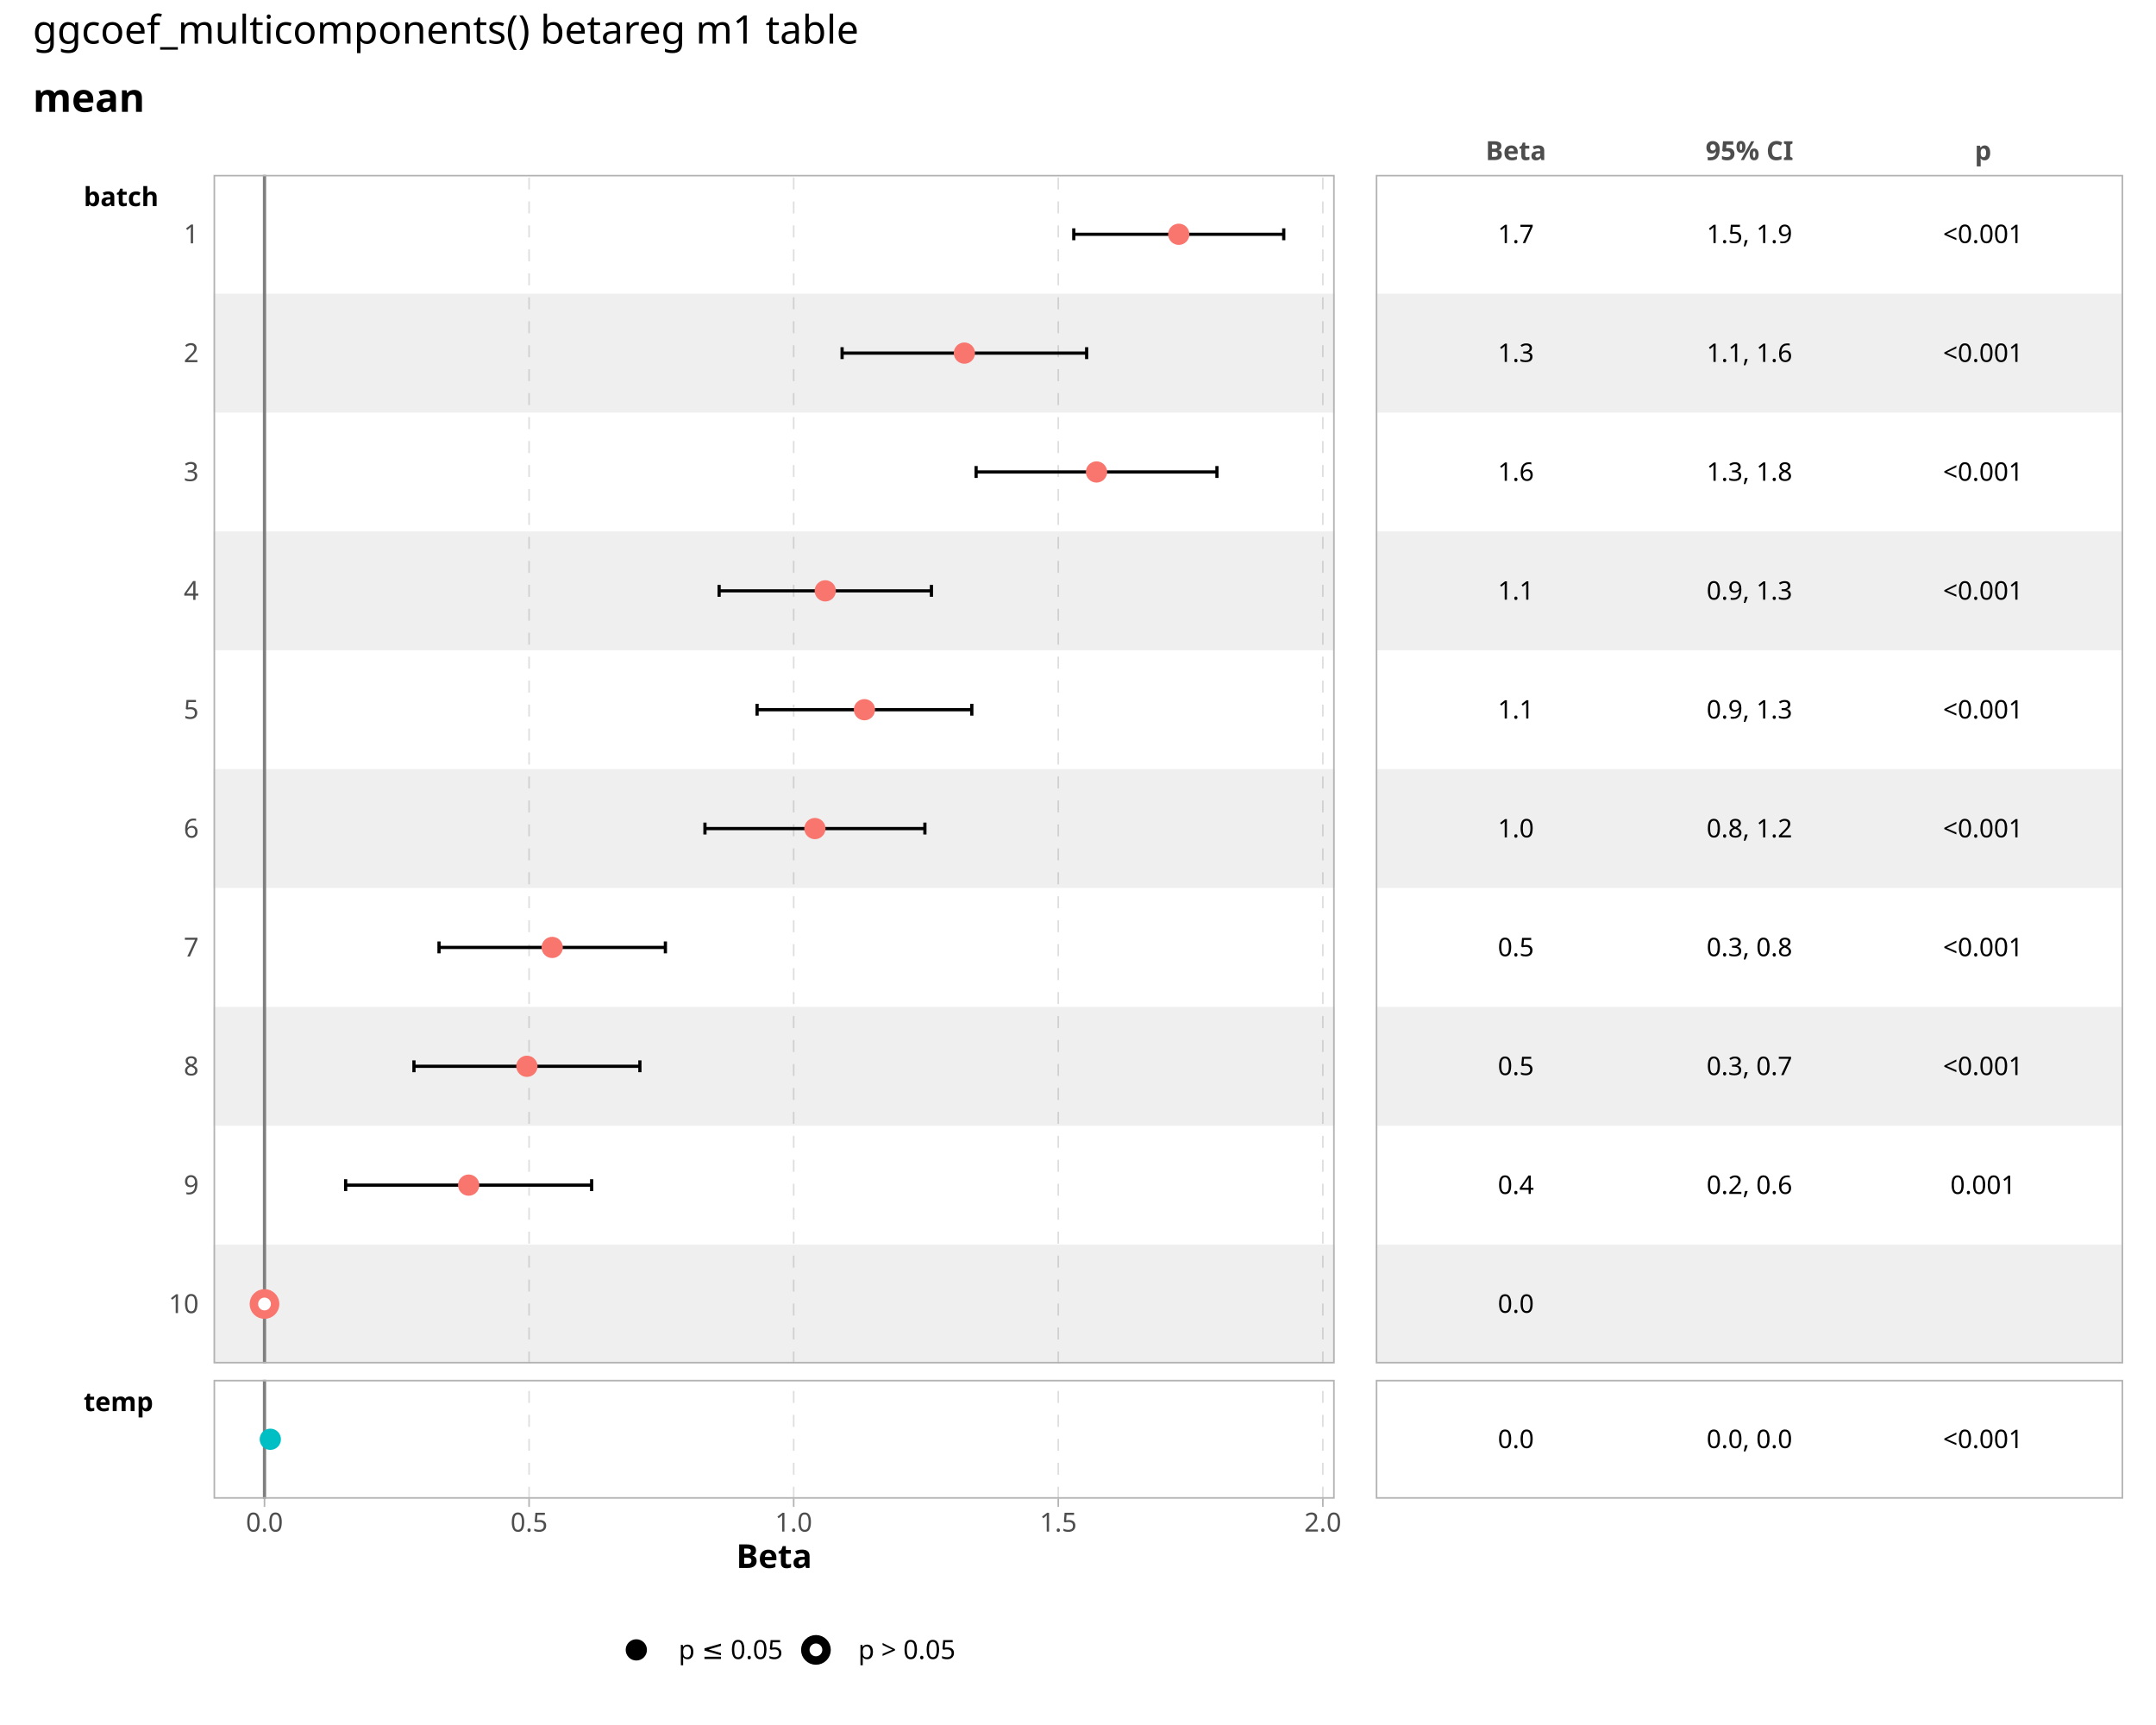
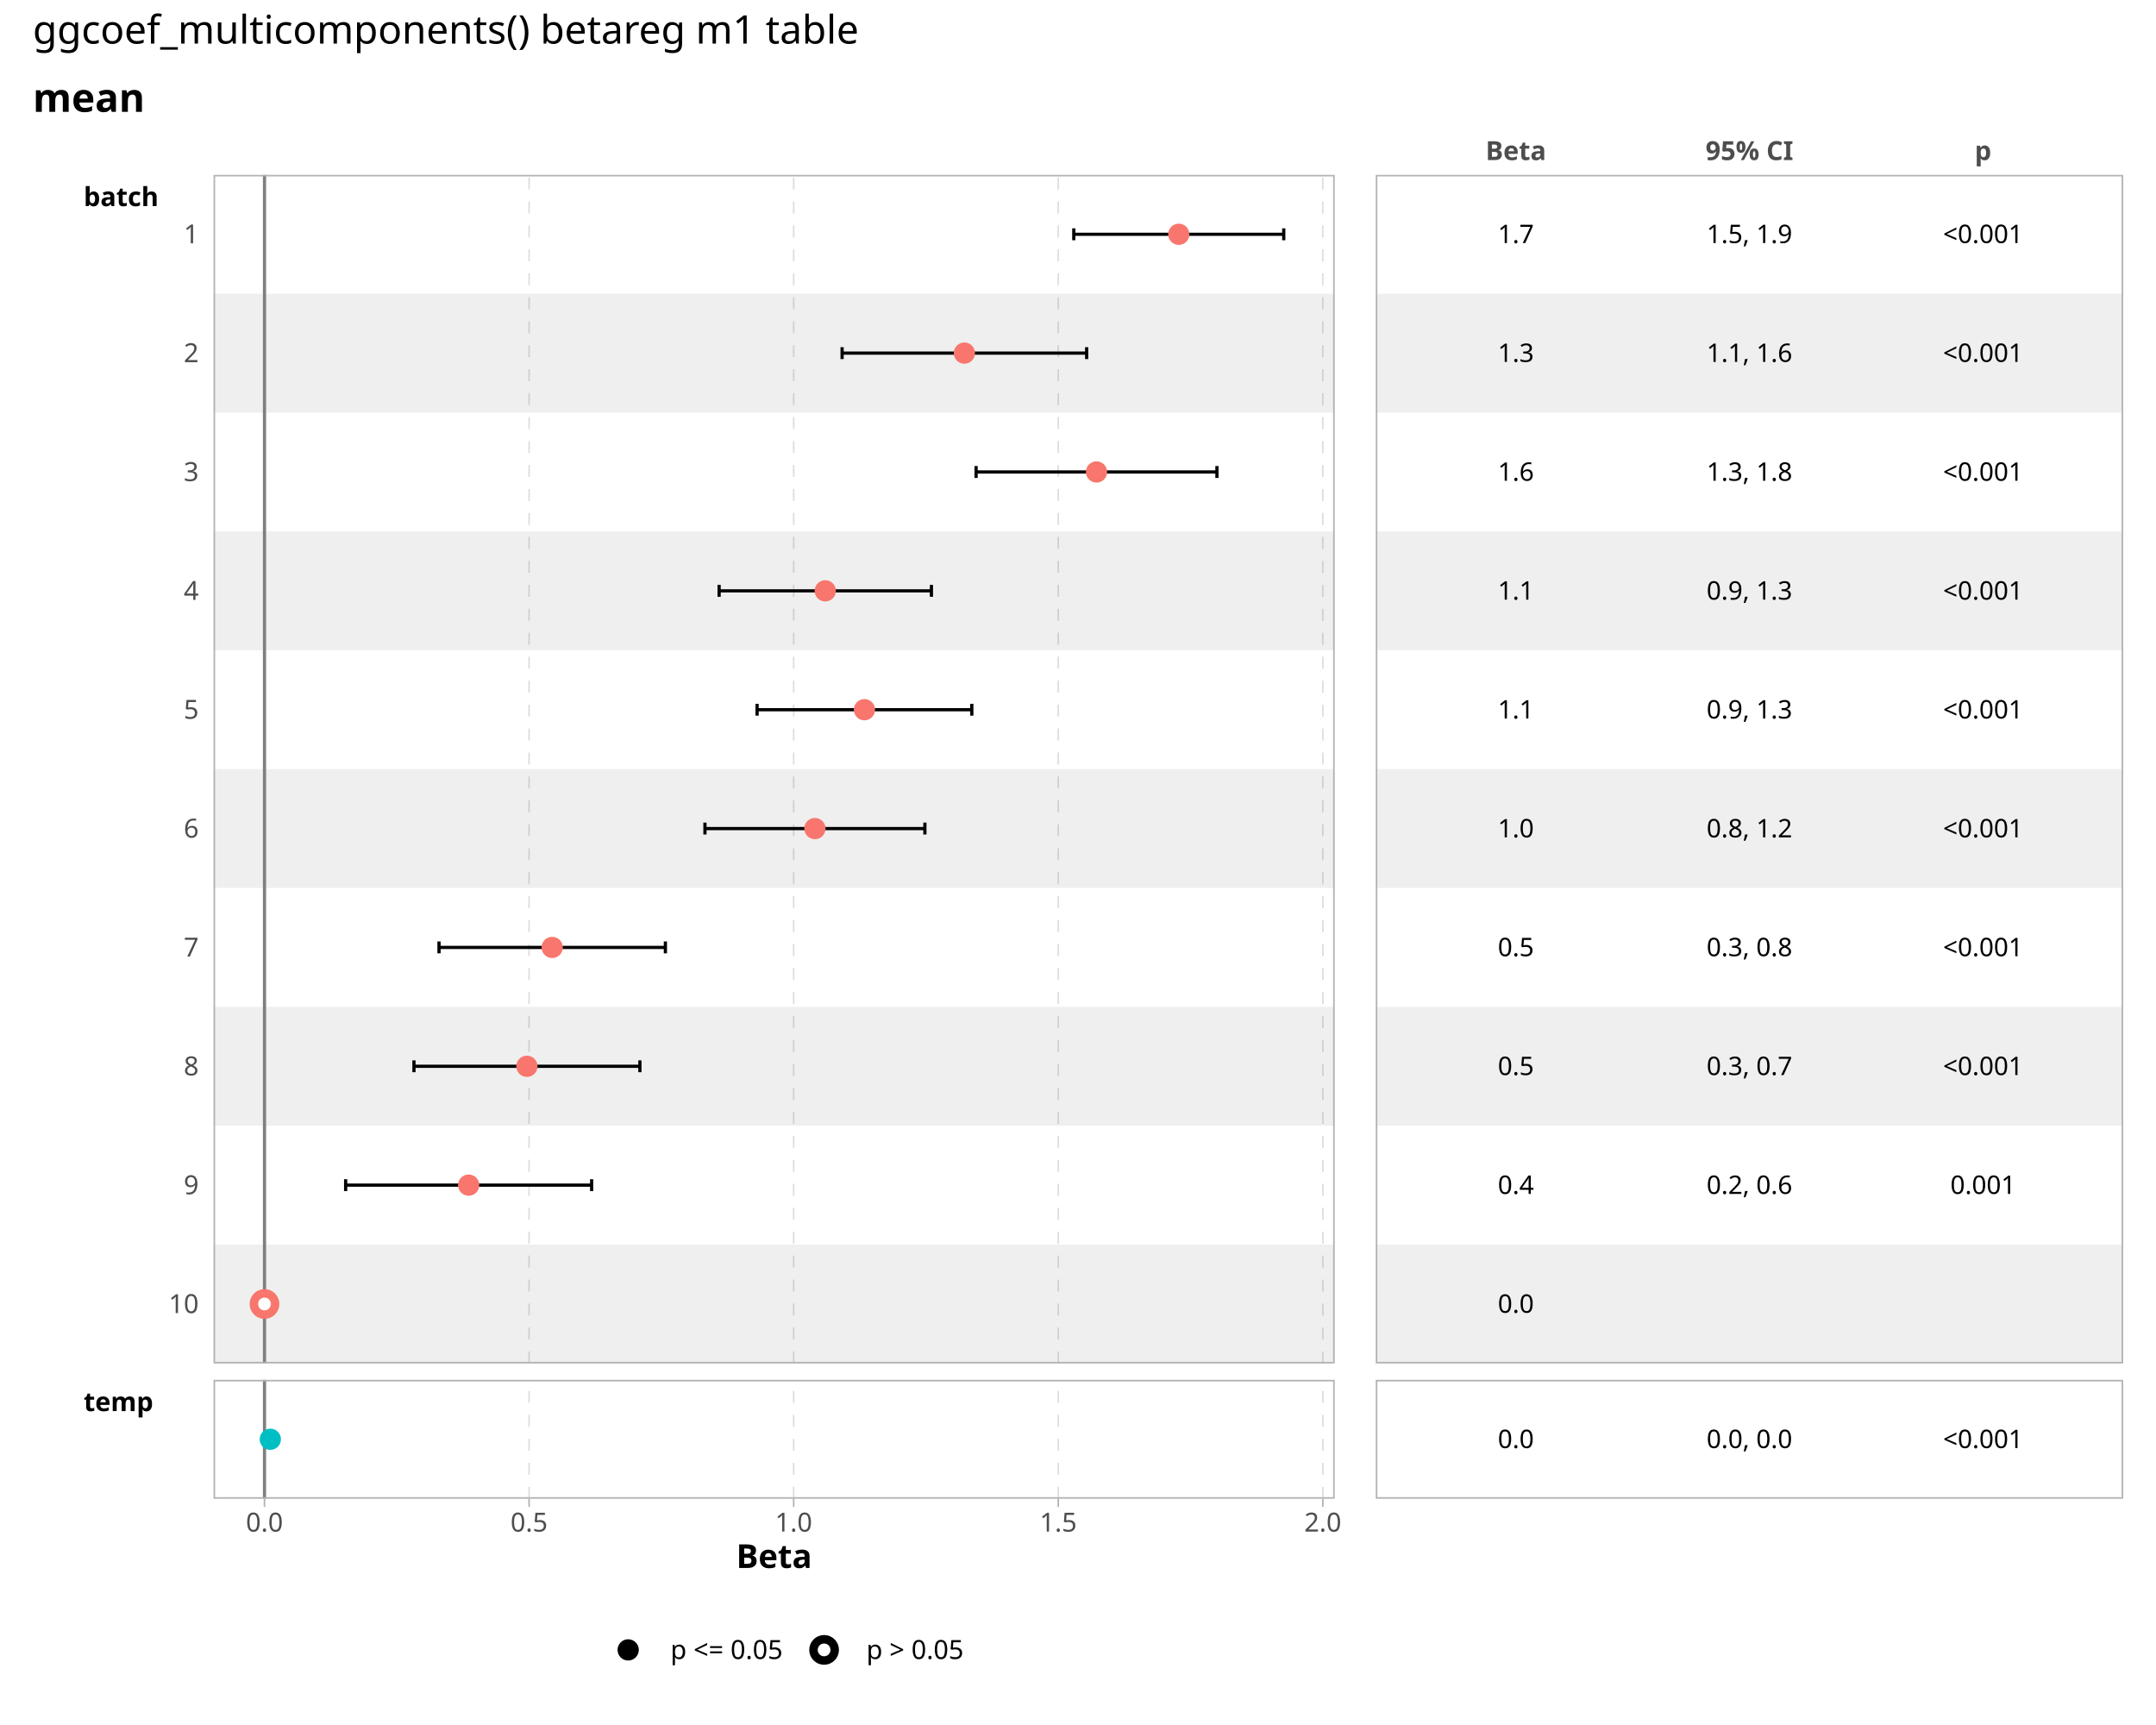
<svg xmlns="http://www.w3.org/2000/svg" class="svglite" data-engine-version="2.0" width="720.00pt" height="576.00pt" viewBox="0 0 720.00 576.00">
  <defs>
    <style type="text/css">
    .svglite line, .svglite polyline, .svglite polygon, .svglite path, .svglite rect, .svglite circle {
      fill: none;
      stroke: #000000;
      stroke-linecap: round;
      stroke-linejoin: round;
      stroke-miterlimit: 10.00;
    }
  </style>
  </defs>
  <rect width="100%" height="100%" style="stroke: none; fill: #FFFFFF;" />
  <defs>
    <clipPath id="cpMC4wMHw3MjAuMDB8MC4wMHw1NzYuMDA=">
      <rect x="0.00" y="0.00" width="720.00" height="576.00" />
    </clipPath>
  </defs>
  <g clip-path="url(#cpMC4wMHw3MjAuMDB8MC4wMHw1NzYuMDA=)">
    <rect x="0" y="0.00" width="720.00" height="576.00" style="stroke-width: 1.07; stroke: #FFFFFF; fill: #FFFFFF;" />
  </g>
  <defs>
    <clipPath id="cpNzEuMzF8NzA5LjA0fDU4LjM4fDUwMC40NA==">
      <rect x="71.31" y="58.38" width="637.73" height="442.05" />
    </clipPath>
  </defs>
  <g clip-path="url(#cpNzEuMzF8NzA5LjA0fDU4LjM4fDUwMC40NA==)">
</g>
  <g clip-path="url(#cpMC4wMHw3MjAuMDB8MC4wMHw1NzYuMDA=)">
</g>
  <g clip-path="url(#cpNzEuMzF8NzA5LjA0fDU4LjM4fDUwMC40NA==)">
</g>
  <g clip-path="url(#cpMC4wMHw3MjAuMDB8MC4wMHw1NzYuMDA=)">
</g>
  <g clip-path="url(#cpNzEuMzF8NzA5LjA0fDU4LjM4fDUwMC40NA==)">
</g>
  <g clip-path="url(#cpMC4wMHw3MjAuMDB8MC4wMHw1NzYuMDA=)">
</g>
  <defs>
    <clipPath id="cpNS40OHw0NTEuMjF8MjIuNzh8NTcwLjUy">
      <rect x="5.48" y="22.78" width="445.73" height="547.74" />
    </clipPath>
  </defs>
  <g clip-path="url(#cpNS40OHw0NTEuMjF8MjIuNzh8NTcwLjUy)">
    <rect x="5.48" y="22.78" width="445.73" height="547.74" style="stroke-width: 1.07; stroke: #FFFFFF; fill: #FFFFFF;" />
  </g>
  <g clip-path="url(#cpMC4wMHw3MjAuMDB8MC4wMHw1NzYuMDA=)">
</g>
  <defs>
    <clipPath id="cpNzEuMzF8NDQ1LjczfDU4LjM4fDQ1NS4yNw==">
      <rect x="71.31" y="58.38" width="374.42" height="396.89" />
    </clipPath>
  </defs>
  <g clip-path="url(#cpNzEuMzF8NDQ1LjczfDU4LjM4fDQ1NS4yNw==)">
    <rect x="71.31" y="58.38" width="374.42" height="396.89" style="stroke-width: 1.07; stroke: none; fill: #FFFFFF;" />
    <polyline points="88.33,455.27 88.33,58.38 " style="stroke-width: 0.53; stroke: #DEDEDE; stroke-dasharray: 4.00,4.00; stroke-linecap: butt;" />
    <polyline points="176.69,455.27 176.69,58.38 " style="stroke-width: 0.53; stroke: #DEDEDE; stroke-dasharray: 4.00,4.00; stroke-linecap: butt;" />
    <polyline points="265.05,455.27 265.05,58.38 " style="stroke-width: 0.53; stroke: #DEDEDE; stroke-dasharray: 4.00,4.00; stroke-linecap: butt;" />
    <polyline points="353.41,455.27 353.41,58.38 " style="stroke-width: 0.53; stroke: #DEDEDE; stroke-dasharray: 4.00,4.00; stroke-linecap: butt;" />
    <polyline points="441.76,455.27 441.76,58.38 " style="stroke-width: 0.53; stroke: #DEDEDE; stroke-dasharray: 4.00,4.00; stroke-linecap: butt;" />
    <rect x="71.31" y="415.58" width="374.42" height="39.69" style="stroke-width: 1.07; stroke: none; stroke-linecap: butt; stroke-linejoin: miter; fill: #111111; fill-opacity: 0.067;" />
    <rect x="71.31" y="375.89" width="374.42" height="39.69" style="stroke-width: 1.07; stroke: none; stroke-linecap: butt; stroke-linejoin: miter;" />
    <rect x="71.31" y="336.20" width="374.42" height="39.69" style="stroke-width: 1.07; stroke: none; stroke-linecap: butt; stroke-linejoin: miter; fill: #111111; fill-opacity: 0.067;" />
    <rect x="71.31" y="296.51" width="374.42" height="39.69" style="stroke-width: 1.07; stroke: none; stroke-linecap: butt; stroke-linejoin: miter;" />
    <rect x="71.31" y="256.82" width="374.42" height="39.69" style="stroke-width: 1.07; stroke: none; stroke-linecap: butt; stroke-linejoin: miter; fill: #111111; fill-opacity: 0.067;" />
    <rect x="71.31" y="217.14" width="374.42" height="39.69" style="stroke-width: 1.07; stroke: none; stroke-linecap: butt; stroke-linejoin: miter;" />
    <rect x="71.31" y="177.45" width="374.42" height="39.69" style="stroke-width: 1.07; stroke: none; stroke-linecap: butt; stroke-linejoin: miter; fill: #111111; fill-opacity: 0.067;" />
    <rect x="71.31" y="137.76" width="374.42" height="39.69" style="stroke-width: 1.07; stroke: none; stroke-linecap: butt; stroke-linejoin: miter;" />
    <rect x="71.31" y="98.07" width="374.42" height="39.69" style="stroke-width: 1.07; stroke: none; stroke-linecap: butt; stroke-linejoin: miter; fill: #111111; fill-opacity: 0.067;" />
    <rect x="71.31" y="58.38" width="374.42" height="39.69" style="stroke-width: 1.07; stroke: none; stroke-linecap: butt; stroke-linejoin: miter;" />
    <line x1="88.33" y1="455.27" x2="88.33" y2="58.38" style="stroke-width: 1.07; stroke: #7F7F7F; stroke-linecap: butt;" />
    <polyline points="428.71,80.21 428.71,76.24 " style="stroke-width: 1.07; stroke-linecap: butt;" />
    <polyline points="428.71,78.23 358.59,78.23 " style="stroke-width: 1.07; stroke-linecap: butt;" />
    <polyline points="358.59,80.21 358.59,76.24 " style="stroke-width: 1.07; stroke-linecap: butt;" />
    <polyline points="362.89,119.90 362.89,115.93 " style="stroke-width: 1.07; stroke-linecap: butt;" />
    <polyline points="362.89,117.91 281.22,117.91 " style="stroke-width: 1.07; stroke-linecap: butt;" />
    <polyline points="281.22,119.90 281.22,115.93 " style="stroke-width: 1.07; stroke-linecap: butt;" />
    <polyline points="406.40,159.59 406.40,155.62 " style="stroke-width: 1.07; stroke-linecap: butt;" />
    <polyline points="406.40,157.60 325.97,157.60 " style="stroke-width: 1.07; stroke-linecap: butt;" />
    <polyline points="325.97,159.59 325.97,155.62 " style="stroke-width: 1.07; stroke-linecap: butt;" />
    <polyline points="311.05,199.28 311.05,195.31 " style="stroke-width: 1.07; stroke-linecap: butt;" />
    <polyline points="311.05,197.29 240.15,197.29 " style="stroke-width: 1.07; stroke-linecap: butt;" />
    <polyline points="240.15,199.28 240.15,195.31 " style="stroke-width: 1.07; stroke-linecap: butt;" />
    <polyline points="324.54,238.96 324.54,235.00 " style="stroke-width: 1.07; stroke-linecap: butt;" />
    <polyline points="324.54,236.98 252.83,236.98 " style="stroke-width: 1.07; stroke-linecap: butt;" />
    <polyline points="252.83,238.96 252.83,235.00 " style="stroke-width: 1.07; stroke-linecap: butt;" />
    <polyline points="308.87,278.65 308.87,274.68 " style="stroke-width: 1.07; stroke-linecap: butt;" />
    <polyline points="308.87,276.67 235.42,276.67 " style="stroke-width: 1.07; stroke-linecap: butt;" />
    <polyline points="235.42,278.65 235.42,274.68 " style="stroke-width: 1.07; stroke-linecap: butt;" />
    <polyline points="222.21,318.34 222.21,314.37 " style="stroke-width: 1.07; stroke-linecap: butt;" />
    <polyline points="222.21,316.36 146.61,316.36 " style="stroke-width: 1.07; stroke-linecap: butt;" />
    <polyline points="146.61,318.34 146.61,314.37 " style="stroke-width: 1.07; stroke-linecap: butt;" />
    <polyline points="213.69,358.03 213.69,354.06 " style="stroke-width: 1.07; stroke-linecap: butt;" />
    <polyline points="213.69,356.05 138.24,356.05 " style="stroke-width: 1.07; stroke-linecap: butt;" />
    <polyline points="138.24,358.03 138.24,354.06 " style="stroke-width: 1.07; stroke-linecap: butt;" />
    <polyline points="197.58,397.72 197.58,393.75 " style="stroke-width: 1.07; stroke-linecap: butt;" />
    <polyline points="197.58,395.73 115.43,395.73 " style="stroke-width: 1.07; stroke-linecap: butt;" />
    <polyline points="115.43,397.72 115.43,393.75 " style="stroke-width: 1.07; stroke-linecap: butt;" />
    <circle cx="393.65" cy="78.23" r="3.55" style="stroke-width: 2.83; stroke: none; fill: #F8766D;" />
    <circle cx="322.06" cy="117.91" r="3.55" style="stroke-width: 2.83; stroke: none; fill: #F8766D;" />
    <circle cx="366.18" cy="157.60" r="3.55" style="stroke-width: 2.83; stroke: none; fill: #F8766D;" />
    <circle cx="275.60" cy="197.29" r="3.55" style="stroke-width: 2.83; stroke: none; fill: #F8766D;" />
    <circle cx="288.68" cy="236.98" r="3.55" style="stroke-width: 2.83; stroke: none; fill: #F8766D;" />
    <circle cx="272.14" cy="276.67" r="3.55" style="stroke-width: 2.83; stroke: none; fill: #F8766D;" />
    <circle cx="184.41" cy="316.36" r="3.55" style="stroke-width: 2.83; stroke: none; fill: #F8766D;" />
    <circle cx="175.96" cy="356.05" r="3.55" style="stroke-width: 2.83; stroke: none; fill: #F8766D;" />
    <circle cx="156.51" cy="395.73" r="3.55" style="stroke-width: 2.83; stroke: none; fill: #F8766D;" />
    <circle cx="88.33" cy="435.42" r="3.55" style="stroke-width: 2.83; stroke: #F8766D; fill: #FFFFFF;" />
    <rect x="71.31" y="58.38" width="374.42" height="396.89" style="stroke-width: 1.07; stroke: #B3B3B3;" />
  </g>
  <g clip-path="url(#cpMC4wMHw3MjAuMDB8MC4wMHw1NzYuMDA=)">
</g>
  <defs>
    <clipPath id="cpNzEuMzF8NDQ1LjczfDQ2MC43NXw1MDAuNDQ=">
      <rect x="71.31" y="460.75" width="374.42" height="39.69" />
    </clipPath>
  </defs>
  <g clip-path="url(#cpNzEuMzF8NDQ1LjczfDQ2MC43NXw1MDAuNDQ=)">
    <rect x="71.31" y="460.75" width="374.42" height="39.69" style="stroke-width: 1.07; stroke: none; fill: #FFFFFF;" />
    <polyline points="88.33,500.44 88.33,460.75 " style="stroke-width: 0.53; stroke: #DEDEDE; stroke-dasharray: 4.00,4.00; stroke-linecap: butt;" />
    <polyline points="176.69,500.44 176.69,460.75 " style="stroke-width: 0.53; stroke: #DEDEDE; stroke-dasharray: 4.00,4.00; stroke-linecap: butt;" />
    <polyline points="265.05,500.44 265.05,460.75 " style="stroke-width: 0.53; stroke: #DEDEDE; stroke-dasharray: 4.00,4.00; stroke-linecap: butt;" />
    <polyline points="353.41,500.44 353.41,460.75 " style="stroke-width: 0.53; stroke: #DEDEDE; stroke-dasharray: 4.00,4.00; stroke-linecap: butt;" />
    <polyline points="441.76,500.44 441.76,460.75 " style="stroke-width: 0.53; stroke: #DEDEDE; stroke-dasharray: 4.00,4.00; stroke-linecap: butt;" />
    <rect x="71.31" y="460.75" width="374.42" height="39.69" style="stroke-width: 1.07; stroke: none; stroke-linecap: butt; stroke-linejoin: miter;" />
    <line x1="88.33" y1="500.44" x2="88.33" y2="460.75" style="stroke-width: 1.07; stroke: #7F7F7F; stroke-linecap: butt;" />
    <polyline points="90.41,482.58 90.41,478.61 " style="stroke-width: 1.07; stroke-linecap: butt;" />
    <polyline points="90.41,480.59 90.13,480.59 " style="stroke-width: 1.07; stroke-linecap: butt;" />
    <polyline points="90.13,482.58 90.13,478.61 " style="stroke-width: 1.07; stroke-linecap: butt;" />
    <circle cx="90.27" cy="480.59" r="3.55" style="stroke-width: 2.83; stroke: none; fill: #00BFC4;" />
    <rect x="71.31" y="460.75" width="374.42" height="39.69" style="stroke-width: 1.07; stroke: #B3B3B3;" />
  </g>
  <g clip-path="url(#cpMC4wMHw3MjAuMDB8MC4wMHw1NzYuMDA=)">
</g>
  <defs>
    <clipPath id="cpMjMuNTV8NTMuODV8NTguMzh8NDU1LjI3">
      <rect x="23.55" y="58.38" width="30.30" height="396.89" />
    </clipPath>
  </defs>
  <g clip-path="url(#cpMjMuNTV8NTMuODV8NTguMzh8NDU1LjI3)">
    <text x="27.94" y="68.82" style="font-size: 8.80px; font-weight: bold; font-family: sans;" textLength="21.53px" lengthAdjust="spacingAndGlyphs">batch</text>
  </g>
  <g clip-path="url(#cpMC4wMHw3MjAuMDB8MC4wMHw1NzYuMDA=)">
</g>
  <defs>
    <clipPath id="cpMjMuNTV8NTMuODV8NDYwLjc1fDUwMC40NA==">
      <rect x="23.55" y="460.75" width="30.30" height="39.69" />
    </clipPath>
  </defs>
  <g clip-path="url(#cpMjMuNTV8NTMuODV8NDYwLjc1fDUwMC40NA==)">
    <text x="27.94" y="471.19" style="font-size: 8.80px; font-weight: bold; font-family: sans;" textLength="19.57px" lengthAdjust="spacingAndGlyphs">temp</text>
  </g>
  <g clip-path="url(#cpMC4wMHw3MjAuMDB8MC4wMHw1NzYuMDA=)">
    <polyline points="88.33,503.17 88.33,500.44 " style="stroke-width: 0.53; stroke: #B3B3B3; stroke-linecap: butt;" />
    <polyline points="176.69,503.17 176.69,500.44 " style="stroke-width: 0.53; stroke: #B3B3B3; stroke-linecap: butt;" />
    <polyline points="265.05,503.17 265.05,500.44 " style="stroke-width: 0.53; stroke: #B3B3B3; stroke-linecap: butt;" />
    <polyline points="353.41,503.17 353.41,500.44 " style="stroke-width: 0.53; stroke: #B3B3B3; stroke-linecap: butt;" />
    <polyline points="441.76,503.17 441.76,500.44 " style="stroke-width: 0.53; stroke: #B3B3B3; stroke-linecap: butt;" />
    <text x="88.33" y="511.42" text-anchor="middle" style="font-size: 8.80px; fill: #4D4D4D; font-family: sans;" textLength="12.23px" lengthAdjust="spacingAndGlyphs">0.0</text>
    <text x="176.69" y="511.42" text-anchor="middle" style="font-size: 8.80px; fill: #4D4D4D; font-family: sans;" textLength="12.23px" lengthAdjust="spacingAndGlyphs">0.5</text>
    <text x="265.05" y="511.42" text-anchor="middle" style="font-size: 8.80px; fill: #4D4D4D; font-family: sans;" textLength="12.23px" lengthAdjust="spacingAndGlyphs">1.0</text>
    <text x="353.41" y="511.42" text-anchor="middle" style="font-size: 8.80px; fill: #4D4D4D; font-family: sans;" textLength="12.23px" lengthAdjust="spacingAndGlyphs">1.5</text>
    <text x="441.76" y="511.42" text-anchor="middle" style="font-size: 8.80px; fill: #4D4D4D; font-family: sans;" textLength="12.23px" lengthAdjust="spacingAndGlyphs">2.0</text>
    <text x="66.38" y="438.45" text-anchor="end" style="font-size: 8.80px; fill: #4D4D4D; font-family: sans;" textLength="9.79px" lengthAdjust="spacingAndGlyphs">10</text>
    <text x="66.38" y="398.76" text-anchor="end" style="font-size: 8.80px; fill: #4D4D4D; font-family: sans;" textLength="4.89px" lengthAdjust="spacingAndGlyphs">9</text>
    <text x="66.38" y="359.07" text-anchor="end" style="font-size: 8.80px; fill: #4D4D4D; font-family: sans;" textLength="4.89px" lengthAdjust="spacingAndGlyphs">8</text>
    <text x="66.38" y="319.39" text-anchor="end" style="font-size: 8.80px; fill: #4D4D4D; font-family: sans;" textLength="4.89px" lengthAdjust="spacingAndGlyphs">7</text>
    <text x="66.38" y="279.70" text-anchor="end" style="font-size: 8.80px; fill: #4D4D4D; font-family: sans;" textLength="4.89px" lengthAdjust="spacingAndGlyphs">6</text>
    <text x="66.38" y="240.01" text-anchor="end" style="font-size: 8.80px; fill: #4D4D4D; font-family: sans;" textLength="4.89px" lengthAdjust="spacingAndGlyphs">5</text>
    <text x="66.38" y="200.32" text-anchor="end" style="font-size: 8.80px; fill: #4D4D4D; font-family: sans;" textLength="4.89px" lengthAdjust="spacingAndGlyphs">4</text>
    <text x="66.38" y="160.63" text-anchor="end" style="font-size: 8.80px; fill: #4D4D4D; font-family: sans;" textLength="4.89px" lengthAdjust="spacingAndGlyphs">3</text>
    <text x="66.38" y="120.94" text-anchor="end" style="font-size: 8.80px; fill: #4D4D4D; font-family: sans;" textLength="4.89px" lengthAdjust="spacingAndGlyphs">2</text>
    <text x="66.38" y="81.25" text-anchor="end" style="font-size: 8.80px; fill: #4D4D4D; font-family: sans;" textLength="4.89px" lengthAdjust="spacingAndGlyphs">1</text>
    <text x="258.52" y="523.56" text-anchor="middle" style="font-size: 11.00px; font-weight: bold; font-family: sans;" textLength="22.63px" lengthAdjust="spacingAndGlyphs">Beta</text>
-     <rect x="192.90" y="536.80" width="131.23" height="28.24" style="stroke-width: 1.07; stroke: none; fill: #FFFFFF;" />
-     <rect x="203.86" y="542.28" width="17.28" height="17.28" style="stroke-width: 1.07; stroke: none; fill: #FFFFFF;" />
-     <circle cx="212.50" cy="550.92" r="3.55" style="stroke-width: 2.83; stroke: none; fill: #000000;" />
-     <rect x="263.84" y="542.28" width="17.28" height="17.28" style="stroke-width: 1.07; stroke: none; fill: #FFFFFF;" />
-     <circle cx="272.48" cy="550.92" r="3.55" style="stroke-width: 2.83; fill: #FFFFFF;" />
-     <text x="226.62" y="553.95" style="font-size: 8.80px; font-family: sans;" textLength="31.74px" lengthAdjust="spacingAndGlyphs">p ≤ 0.05</text>
-     <text x="286.60" y="553.95" style="font-size: 8.80px; font-family: sans;" textLength="32.05px" lengthAdjust="spacingAndGlyphs">p &gt; 0.05</text>
+     <rect x="190.18" y="536.80" width="136.69" height="28.24" style="stroke-width: 1.07; stroke: none; fill: #FFFFFF;" />
+     <rect x="201.14" y="542.28" width="17.28" height="17.28" style="stroke-width: 1.07; stroke: none; fill: #FFFFFF;" />
+     <circle cx="209.78" cy="550.92" r="3.55" style="stroke-width: 2.83; stroke: none; fill: #000000;" />
+     <rect x="266.57" y="542.28" width="17.28" height="17.28" style="stroke-width: 1.07; stroke: none; fill: #FFFFFF;" />
+     <circle cx="275.21" cy="550.92" r="3.55" style="stroke-width: 2.83; fill: #FFFFFF;" />
+     <text x="223.89" y="553.95" style="font-size: 8.80px; font-family: sans;" textLength="37.20px" lengthAdjust="spacingAndGlyphs">p &lt;= 0.05</text>
+     <text x="289.33" y="553.95" style="font-size: 8.80px; font-family: sans;" textLength="32.05px" lengthAdjust="spacingAndGlyphs">p &gt; 0.05</text>
    <text x="10.96" y="37.35" style="font-size: 13.20px; font-weight: bold; font-family: sans;" textLength="33.03px" lengthAdjust="spacingAndGlyphs">mean</text>
  </g>
  <defs>
    <clipPath id="cpNDUxLjIxfDcxNC41MnwyMi43OHw1NzAuNTI=">
      <rect x="451.21" y="22.78" width="263.31" height="547.74" />
    </clipPath>
  </defs>
  <g clip-path="url(#cpNDUxLjIxfDcxNC41MnwyMi43OHw1NzAuNTI=)">
    <rect x="451.21" y="22.78" width="263.31" height="547.74" style="stroke-width: 1.07; stroke: #FFFFFF; fill: #FFFFFF;" />
  </g>
  <g clip-path="url(#cpMC4wMHw3MjAuMDB8MC4wMHw1NzYuMDA=)">
</g>
  <defs>
    <clipPath id="cpNDU5LjQzfDcwOS4wNHw1OC4zOHw0NTUuMjc=">
      <rect x="459.43" y="58.38" width="249.61" height="396.89" />
    </clipPath>
  </defs>
  <g clip-path="url(#cpNDU5LjQzfDcwOS4wNHw1OC4zOHw0NTUuMjc=)">
    <rect x="459.43" y="58.38" width="249.61" height="396.89" style="stroke-width: 1.07; stroke: none; fill: #FFFFFF;" />
    <text x="506.23" y="81.16" text-anchor="middle" style="font-size: 8.54px; font-family: sans;" textLength="11.87px" lengthAdjust="spacingAndGlyphs">1.7</text>
    <text x="584.23" y="81.16" text-anchor="middle" style="font-size: 8.54px; font-family: sans;" textLength="28.48px" lengthAdjust="spacingAndGlyphs">1.5, 1.9</text>
    <text x="662.24" y="81.16" text-anchor="middle" style="font-size: 8.54px; font-family: sans;" textLength="26.35px" lengthAdjust="spacingAndGlyphs">&lt;0.001</text>
    <text x="506.23" y="120.85" text-anchor="middle" style="font-size: 8.54px; font-family: sans;" textLength="11.87px" lengthAdjust="spacingAndGlyphs">1.3</text>
    <text x="584.23" y="120.85" text-anchor="middle" style="font-size: 8.54px; font-family: sans;" textLength="28.48px" lengthAdjust="spacingAndGlyphs">1.1, 1.6</text>
    <text x="662.24" y="120.85" text-anchor="middle" style="font-size: 8.54px; font-family: sans;" textLength="26.35px" lengthAdjust="spacingAndGlyphs">&lt;0.001</text>
    <text x="506.23" y="160.54" text-anchor="middle" style="font-size: 8.54px; font-family: sans;" textLength="11.87px" lengthAdjust="spacingAndGlyphs">1.6</text>
    <text x="584.23" y="160.54" text-anchor="middle" style="font-size: 8.54px; font-family: sans;" textLength="28.48px" lengthAdjust="spacingAndGlyphs">1.3, 1.8</text>
    <text x="662.24" y="160.54" text-anchor="middle" style="font-size: 8.54px; font-family: sans;" textLength="26.35px" lengthAdjust="spacingAndGlyphs">&lt;0.001</text>
    <text x="506.23" y="200.23" text-anchor="middle" style="font-size: 8.54px; font-family: sans;" textLength="11.87px" lengthAdjust="spacingAndGlyphs">1.1</text>
    <text x="584.23" y="200.23" text-anchor="middle" style="font-size: 8.54px; font-family: sans;" textLength="28.48px" lengthAdjust="spacingAndGlyphs">0.9, 1.3</text>
    <text x="662.24" y="200.23" text-anchor="middle" style="font-size: 8.54px; font-family: sans;" textLength="26.35px" lengthAdjust="spacingAndGlyphs">&lt;0.001</text>
    <text x="506.23" y="239.92" text-anchor="middle" style="font-size: 8.54px; font-family: sans;" textLength="11.87px" lengthAdjust="spacingAndGlyphs">1.1</text>
    <text x="584.23" y="239.92" text-anchor="middle" style="font-size: 8.54px; font-family: sans;" textLength="28.48px" lengthAdjust="spacingAndGlyphs">0.9, 1.3</text>
    <text x="662.24" y="239.92" text-anchor="middle" style="font-size: 8.54px; font-family: sans;" textLength="26.35px" lengthAdjust="spacingAndGlyphs">&lt;0.001</text>
    <text x="506.23" y="279.61" text-anchor="middle" style="font-size: 8.54px; font-family: sans;" textLength="11.87px" lengthAdjust="spacingAndGlyphs">1.0</text>
    <text x="584.23" y="279.61" text-anchor="middle" style="font-size: 8.54px; font-family: sans;" textLength="28.48px" lengthAdjust="spacingAndGlyphs">0.8, 1.2</text>
    <text x="662.24" y="279.61" text-anchor="middle" style="font-size: 8.54px; font-family: sans;" textLength="26.35px" lengthAdjust="spacingAndGlyphs">&lt;0.001</text>
    <text x="506.23" y="319.29" text-anchor="middle" style="font-size: 8.54px; font-family: sans;" textLength="11.87px" lengthAdjust="spacingAndGlyphs">0.5</text>
    <text x="584.23" y="319.29" text-anchor="middle" style="font-size: 8.54px; font-family: sans;" textLength="28.48px" lengthAdjust="spacingAndGlyphs">0.3, 0.8</text>
    <text x="662.24" y="319.29" text-anchor="middle" style="font-size: 8.54px; font-family: sans;" textLength="26.35px" lengthAdjust="spacingAndGlyphs">&lt;0.001</text>
    <text x="506.23" y="358.98" text-anchor="middle" style="font-size: 8.54px; font-family: sans;" textLength="11.87px" lengthAdjust="spacingAndGlyphs">0.5</text>
    <text x="584.23" y="358.98" text-anchor="middle" style="font-size: 8.54px; font-family: sans;" textLength="28.48px" lengthAdjust="spacingAndGlyphs">0.3, 0.7</text>
    <text x="662.24" y="358.98" text-anchor="middle" style="font-size: 8.54px; font-family: sans;" textLength="26.35px" lengthAdjust="spacingAndGlyphs">&lt;0.001</text>
    <text x="506.23" y="398.67" text-anchor="middle" style="font-size: 8.54px; font-family: sans;" textLength="11.87px" lengthAdjust="spacingAndGlyphs">0.4</text>
    <text x="584.23" y="398.67" text-anchor="middle" style="font-size: 8.54px; font-family: sans;" textLength="28.48px" lengthAdjust="spacingAndGlyphs">0.2, 0.6</text>
    <text x="662.24" y="398.67" text-anchor="middle" style="font-size: 8.54px; font-family: sans;" textLength="21.36px" lengthAdjust="spacingAndGlyphs">0.001</text>
    <text x="506.23" y="438.36" text-anchor="middle" style="font-size: 8.54px; font-family: sans;" textLength="11.87px" lengthAdjust="spacingAndGlyphs">0.0</text>
    <text x="584.23" y="438.36" text-anchor="middle" style="font-size: 8.54px; font-family: sans;" textLength="2.37px" lengthAdjust="spacingAndGlyphs"> </text>
    <rect x="459.43" y="415.58" width="249.61" height="39.69" style="stroke-width: 1.07; stroke: none; stroke-linecap: butt; stroke-linejoin: miter; fill: #111111; fill-opacity: 0.067;" />
    <rect x="459.43" y="375.89" width="249.61" height="39.69" style="stroke-width: 1.07; stroke: none; stroke-linecap: butt; stroke-linejoin: miter;" />
    <rect x="459.43" y="336.20" width="249.61" height="39.69" style="stroke-width: 1.07; stroke: none; stroke-linecap: butt; stroke-linejoin: miter; fill: #111111; fill-opacity: 0.067;" />
    <rect x="459.43" y="296.51" width="249.61" height="39.69" style="stroke-width: 1.07; stroke: none; stroke-linecap: butt; stroke-linejoin: miter;" />
    <rect x="459.43" y="256.82" width="249.61" height="39.69" style="stroke-width: 1.07; stroke: none; stroke-linecap: butt; stroke-linejoin: miter; fill: #111111; fill-opacity: 0.067;" />
    <rect x="459.43" y="217.14" width="249.61" height="39.69" style="stroke-width: 1.07; stroke: none; stroke-linecap: butt; stroke-linejoin: miter;" />
    <rect x="459.43" y="177.45" width="249.61" height="39.69" style="stroke-width: 1.07; stroke: none; stroke-linecap: butt; stroke-linejoin: miter; fill: #111111; fill-opacity: 0.067;" />
    <rect x="459.43" y="137.76" width="249.61" height="39.69" style="stroke-width: 1.07; stroke: none; stroke-linecap: butt; stroke-linejoin: miter;" />
    <rect x="459.43" y="98.07" width="249.61" height="39.69" style="stroke-width: 1.07; stroke: none; stroke-linecap: butt; stroke-linejoin: miter; fill: #111111; fill-opacity: 0.067;" />
    <rect x="459.43" y="58.38" width="249.61" height="39.69" style="stroke-width: 1.07; stroke: none; stroke-linecap: butt; stroke-linejoin: miter;" />
    <rect x="459.43" y="58.38" width="249.61" height="396.89" style="stroke-width: 1.07; stroke: #B3B3B3;" />
  </g>
  <g clip-path="url(#cpMC4wMHw3MjAuMDB8MC4wMHw1NzYuMDA=)">
</g>
  <defs>
    <clipPath id="cpNDU5LjQzfDcwOS4wNHw0NjAuNzV8NTAwLjQ0">
      <rect x="459.43" y="460.75" width="249.61" height="39.69" />
    </clipPath>
  </defs>
  <g clip-path="url(#cpNDU5LjQzfDcwOS4wNHw0NjAuNzV8NTAwLjQ0)">
    <rect x="459.43" y="460.75" width="249.61" height="39.69" style="stroke-width: 1.07; stroke: none; fill: #FFFFFF;" />
    <text x="506.23" y="483.53" text-anchor="middle" style="font-size: 8.54px; font-family: sans;" textLength="11.87px" lengthAdjust="spacingAndGlyphs">0.0</text>
    <text x="584.23" y="483.53" text-anchor="middle" style="font-size: 8.54px; font-family: sans;" textLength="28.48px" lengthAdjust="spacingAndGlyphs">0.0, 0.0</text>
    <text x="662.24" y="483.53" text-anchor="middle" style="font-size: 8.54px; font-family: sans;" textLength="26.35px" lengthAdjust="spacingAndGlyphs">&lt;0.001</text>
    <rect x="459.43" y="460.75" width="249.61" height="39.69" style="stroke-width: 1.07; stroke: none; stroke-linecap: butt; stroke-linejoin: miter;" />
    <rect x="459.43" y="460.75" width="249.61" height="39.69" style="stroke-width: 1.07; stroke: #B3B3B3;" />
  </g>
  <g clip-path="url(#cpMC4wMHw3MjAuMDB8MC4wMHw1NzYuMDA=)">
</g>
  <defs>
    <clipPath id="cpNDU5LjQzfDQ1OS40M3w1OC4zOHw0NTUuMjc=">
      <rect x="459.43" y="58.38" width="0.00" height="396.89" />
    </clipPath>
  </defs>
  <g clip-path="url(#cpNDU5LjQzfDQ1OS40M3w1OC4zOHw0NTUuMjc=)">
</g>
  <g clip-path="url(#cpMC4wMHw3MjAuMDB8MC4wMHw1NzYuMDA=)">
</g>
  <defs>
    <clipPath id="cpNDU5LjQzfDQ1OS40M3w0NjAuNzV8NTAwLjQ0">
      <rect x="459.43" y="460.75" width="0.00" height="39.69" />
    </clipPath>
  </defs>
  <g clip-path="url(#cpNDU5LjQzfDQ1OS40M3w0NjAuNzV8NTAwLjQ0)">
</g>
  <g clip-path="url(#cpMC4wMHw3MjAuMDB8MC4wMHw1NzYuMDA=)">
    <text x="506.23" y="53.45" text-anchor="middle" style="font-size: 8.80px; font-weight: bold; fill: #4D4D4D; font-family: sans;" textLength="18.11px" lengthAdjust="spacingAndGlyphs">Beta</text>
    <text x="584.23" y="53.45" text-anchor="middle" style="font-size: 8.80px; font-weight: bold; fill: #4D4D4D; font-family: sans;" textLength="28.86px" lengthAdjust="spacingAndGlyphs">95% CI</text>
    <text x="662.24" y="53.45" text-anchor="middle" style="font-size: 8.80px; font-weight: bold; fill: #4D4D4D; font-family: sans;" textLength="4.89px" lengthAdjust="spacingAndGlyphs">p</text>
    <text x="10.96" y="14.56" style="font-size: 13.20px; font-family: sans;" textLength="258.31px" lengthAdjust="spacingAndGlyphs">ggcoef_multicomponents() betareg m1 table</text>
  </g>
</svg>
